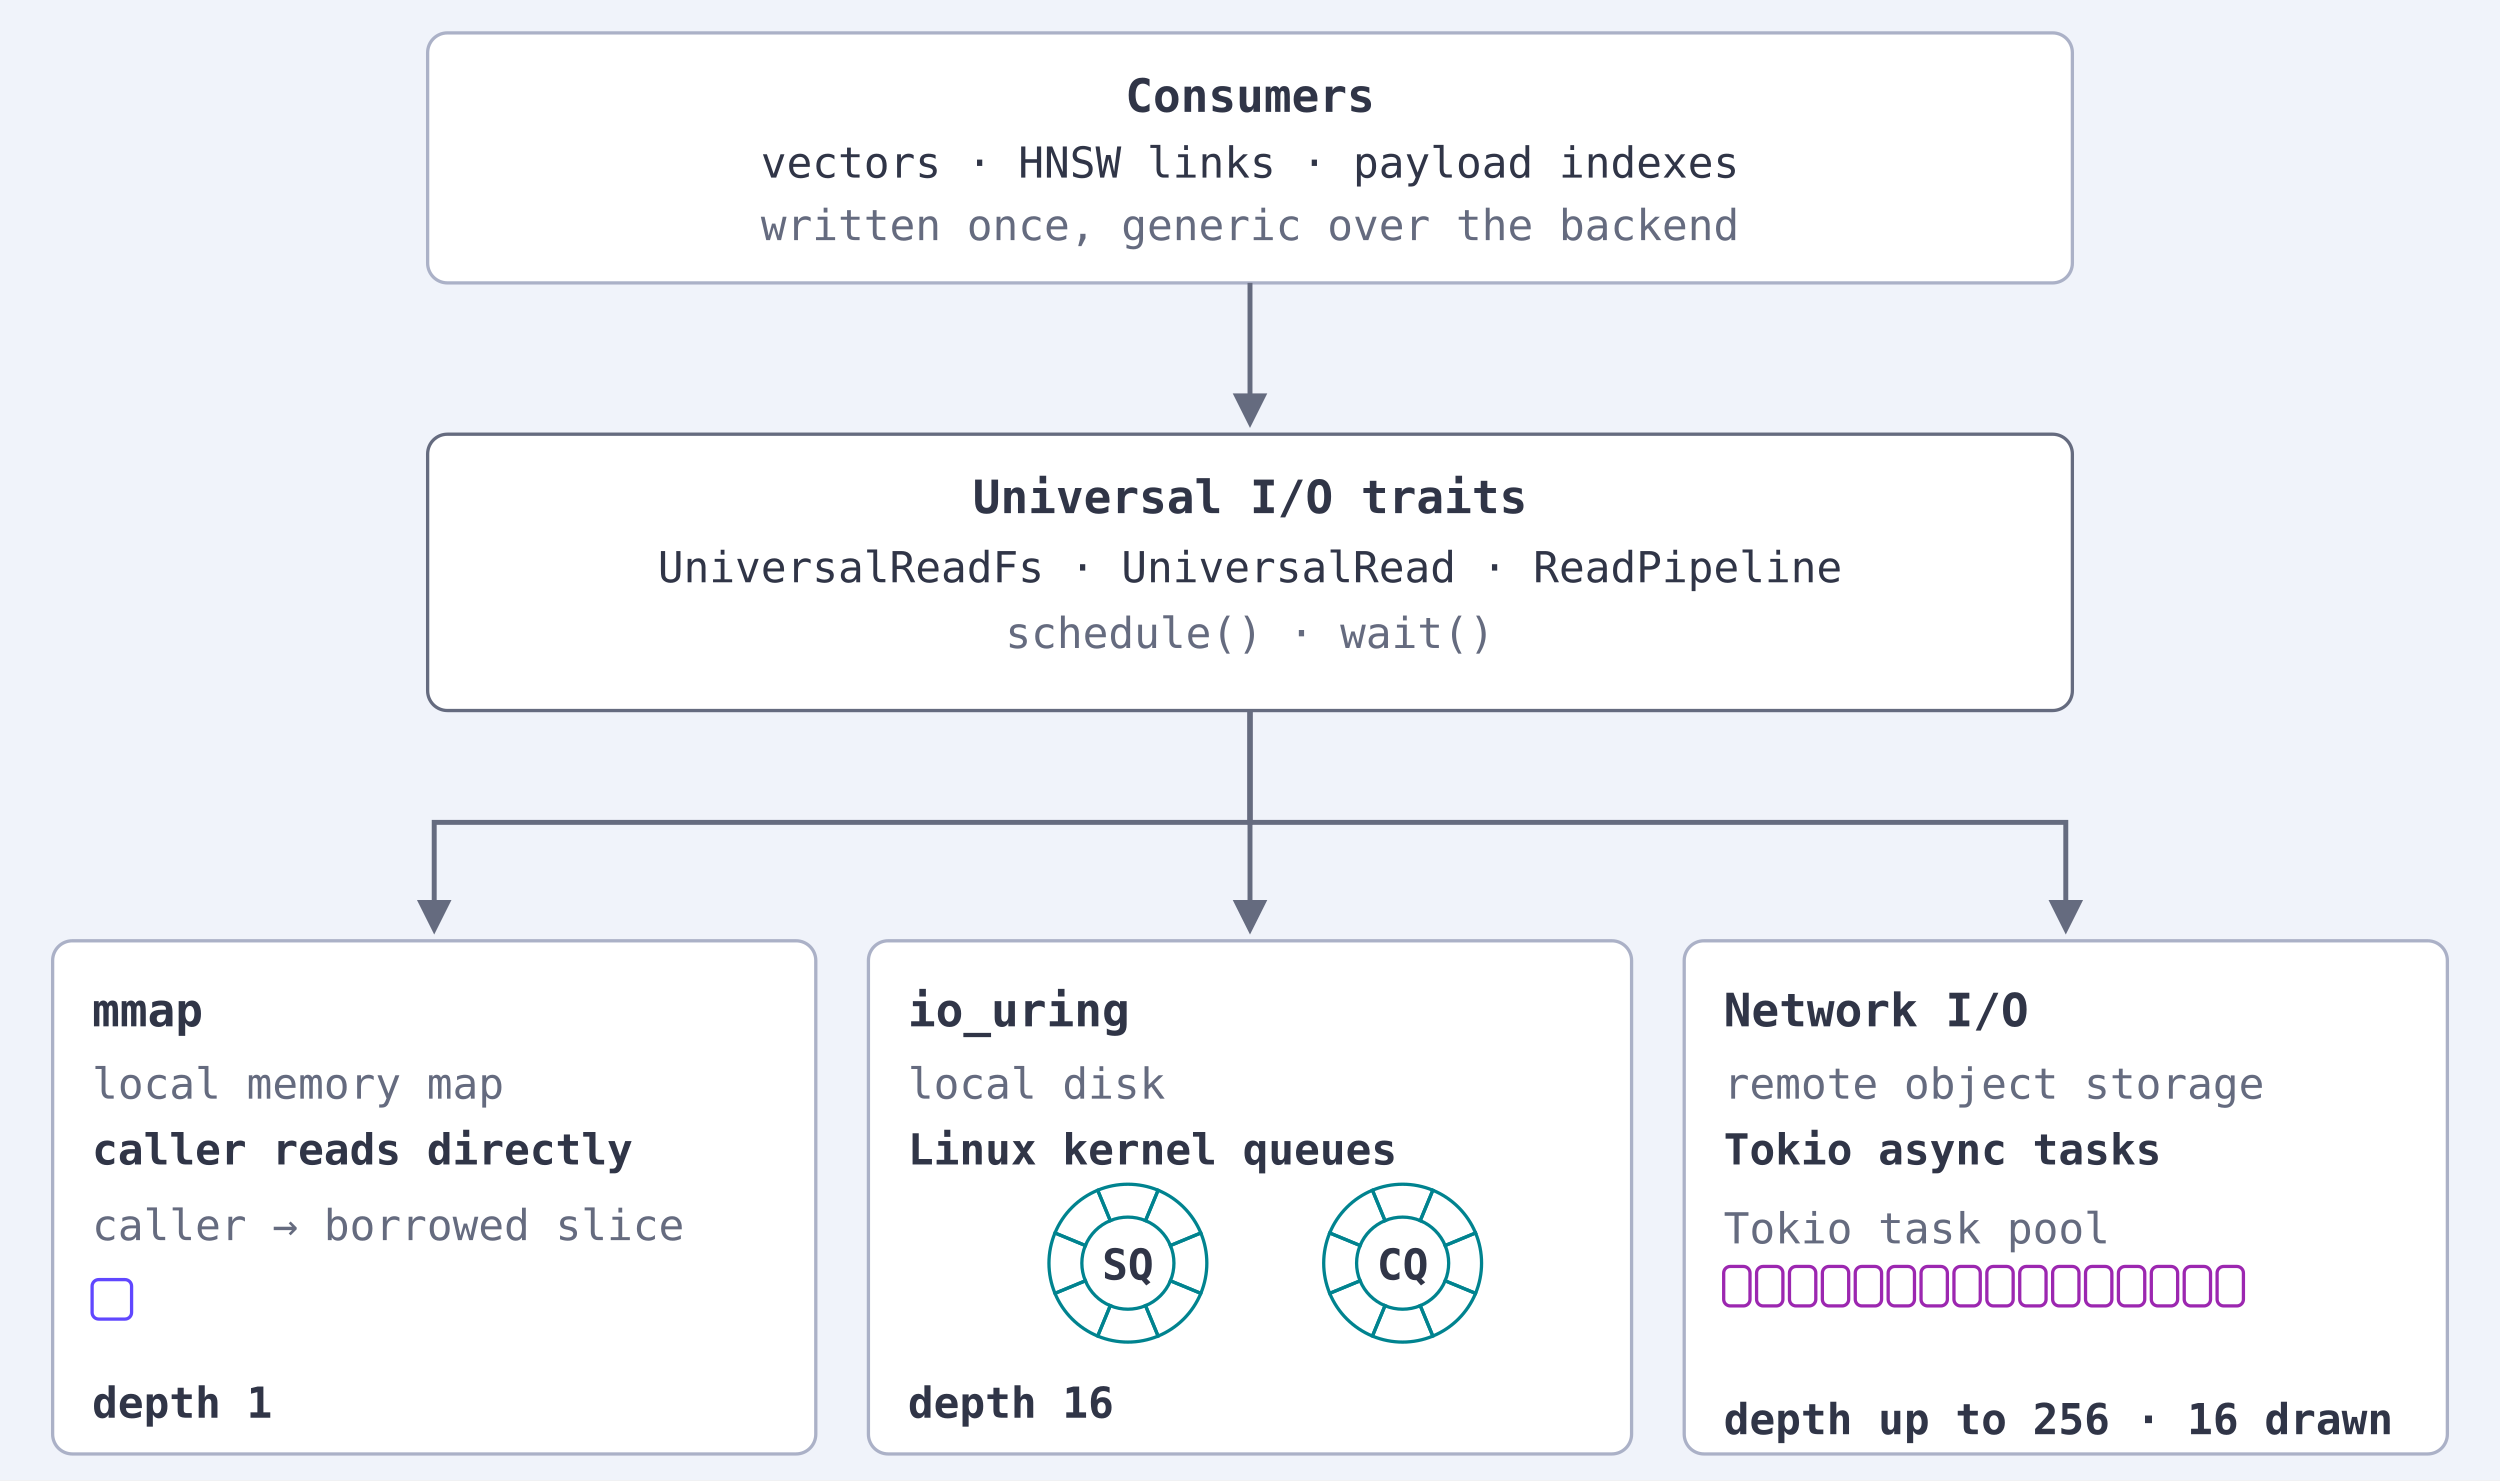
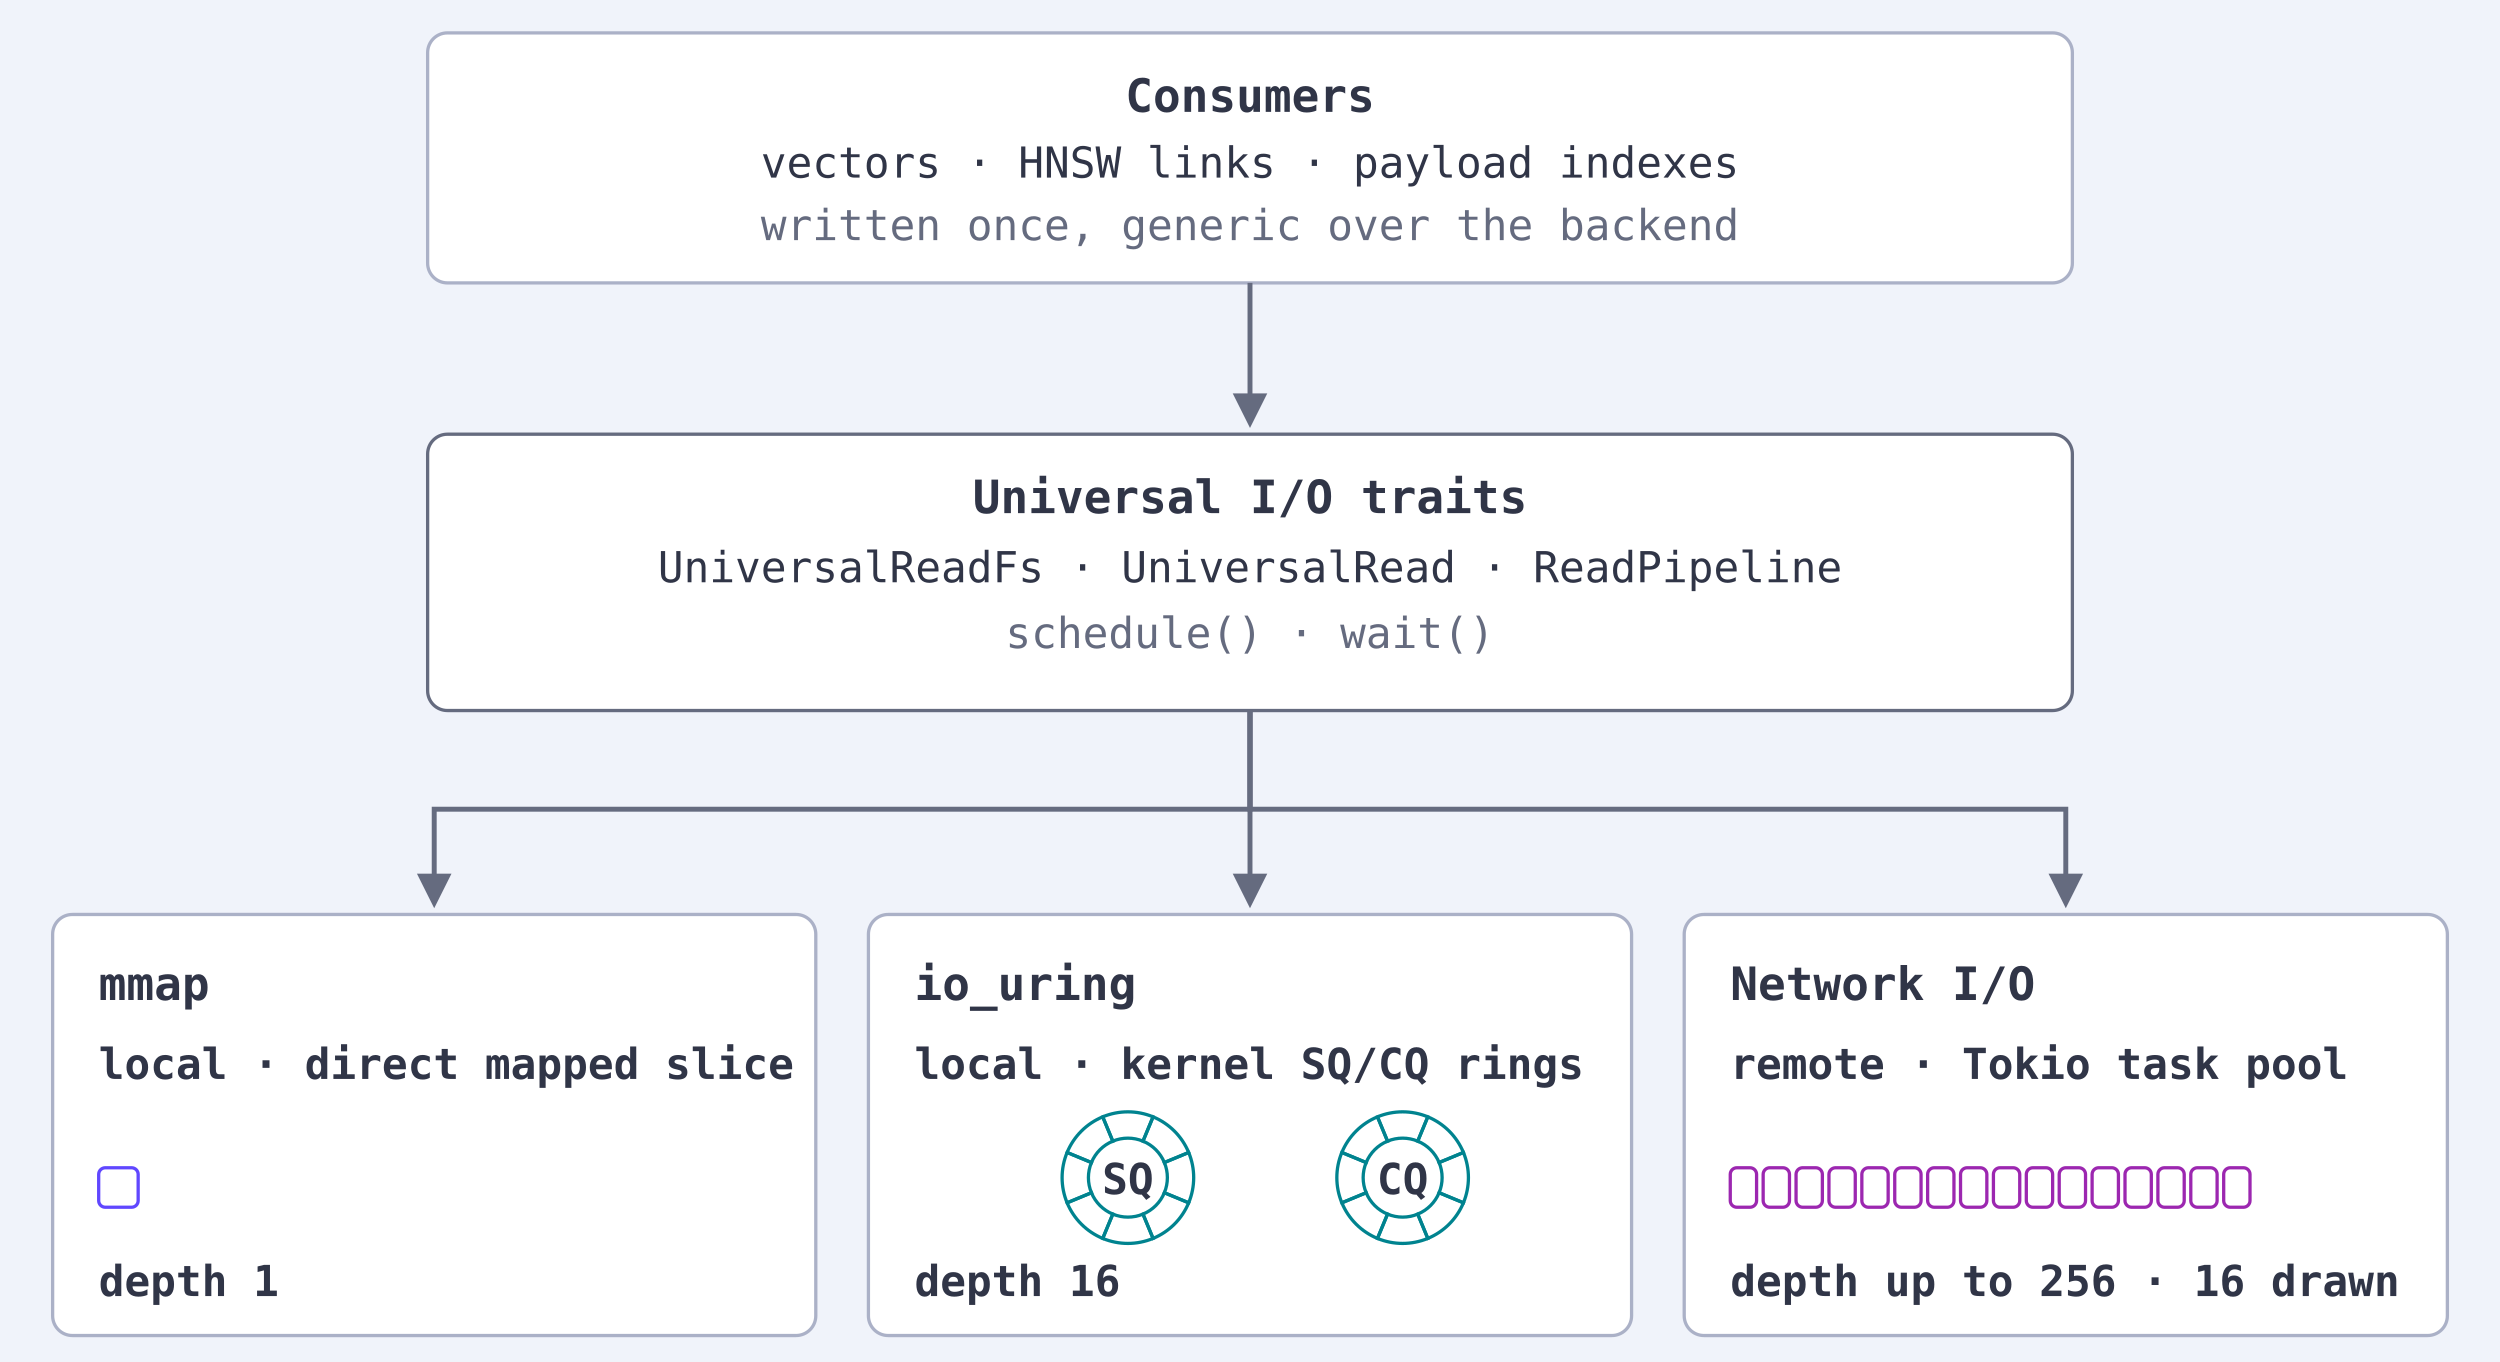
- <svg xmlns="http://www.w3.org/2000/svg" viewBox="0 0 760 450" role="img" aria-labelledby="t d" font-family="'Geist Mono',ui-monospace,SFMono-Regular,Menlo,Consolas,monospace">
+ <svg xmlns="http://www.w3.org/2000/svg" viewBox="0 0 760 414" role="img" aria-labelledby="t d" font-family="'Geist Mono',ui-monospace,SFMono-Regular,Menlo,Consolas,monospace">
  <defs>
    <marker id="ah" viewBox="0 0 10 10" refX="8" refY="5" markerWidth="7" markerHeight="7" orient="auto">
      <path d="M0 0L10 5L0 10z" fill="#656b7f" />
    </marker>
  </defs>
-   <rect width="760" height="450" fill="#f0f3fa" />
+   <rect width="760" height="414" fill="#f0f3fa" />
  <rect x="130" y="10" width="500" height="76" rx="6" fill="#fff" stroke="#abb1c7" />
  <text x="380" y="34" font-size="14" fill="#303547" text-anchor="middle" font-weight="600">Consumers</text>
  <text x="380" y="54" font-size="13" fill="#303547" text-anchor="middle">vectors · HNSW links · payload indexes</text>
  <text x="380" y="73" font-size="13" fill="#656b7f" text-anchor="middle">written once, generic over the backend</text>
  <rect x="130" y="132" width="500" height="84" rx="6" fill="#fff" stroke="#656b7f" />
  <text x="380" y="156" font-size="14" fill="#303547" text-anchor="middle" font-weight="600">Universal I/O traits</text>
  <text x="380" y="177" font-size="13" fill="#303547" text-anchor="middle">UniversalReadFs · UniversalRead · ReadPipeline</text>
  <text x="380" y="197" font-size="13" fill="#656b7f" text-anchor="middle">schedule() · wait()</text>
  <path d="M380 86V128" fill="none" stroke="#656b7f" stroke-width="1.5" marker-end="url(#ah)" />
-   <path d="M380 216V250H132V282" fill="none" stroke="#656b7f" stroke-width="1.5" marker-end="url(#ah)" />
-   <path d="M380 216V282" fill="none" stroke="#656b7f" stroke-width="1.5" marker-end="url(#ah)" />
-   <path d="M380 216V250H628V282" fill="none" stroke="#656b7f" stroke-width="1.5" marker-end="url(#ah)" />
-   <rect x="16" y="286" width="232" height="156" rx="6" fill="#fff" stroke="#abb1c7" />
-   <text x="28" y="312" font-size="14" fill="#303547" font-weight="600">mmap</text>
-   <text x="28" y="334" font-size="13" fill="#656b7f">local memory map</text>
-   <text x="28" y="354" font-size="13" fill="#303547" font-weight="600">caller reads directly</text>
-   <text x="28" y="377" font-size="13" fill="#656b7f">caller → borrowed slice</text>
-   <rect x="28" y="389" width="12" height="12" rx="2" fill="none" stroke="#6047ff" />
-   <text x="28" y="431" font-size="13" fill="#303547" font-weight="600">depth 1</text>
-   <rect x="264" y="286" width="232" height="156" rx="6" fill="#fff" stroke="#abb1c7" />
-   <text x="276" y="312" font-size="14" fill="#303547" font-weight="600">io_uring</text>
-   <text x="276" y="334" font-size="13" fill="#656b7f">local disk</text>
-   <text x="276" y="354" font-size="13" fill="#303547" font-weight="600">Linux kernel queues</text>
+   <path d="M380 216V246H132V274" fill="none" stroke="#656b7f" stroke-width="1.5" marker-end="url(#ah)" />
+   <path d="M380 216V274" fill="none" stroke="#656b7f" stroke-width="1.5" marker-end="url(#ah)" />
+   <path d="M380 216V246H628V274" fill="none" stroke="#656b7f" stroke-width="1.5" marker-end="url(#ah)" />
+   <rect x="16" y="278" width="232" height="128" rx="6" fill="#fff" stroke="#abb1c7" />
+   <text x="30" y="304" font-size="14" fill="#303547" font-weight="600">mmap</text>
+   <text x="30" y="328" font-size="13" fill="#303547" font-weight="600">local · direct mapped slice</text>
+   <rect x="30" y="355" width="12" height="12" rx="2" fill="none" stroke="#6047ff" />
+   <text x="30" y="394" font-size="13" fill="#303547" font-weight="600">depth 1</text>
+   <rect x="264" y="278" width="232" height="128" rx="6" fill="#fff" stroke="#abb1c7" />
+   <text x="278" y="304" font-size="14" fill="#303547" font-weight="600">io_uring</text>
+   <text x="278" y="328" font-size="13" fill="#303547" font-weight="600">local · kernel SQ/CQ rings</text>
  <g fill="none" stroke="#00838f">
-     <path d="M333.70 361.83 A24 24 0 0 1 352.06 361.83 L348.24 371.07 A14 14 0 0 0 337.52 371.07 Z" />
-     <path d="M352.06 361.83 A24 24 0 0 1 365.05 374.82 L355.81 378.64 A14 14 0 0 0 348.24 371.07 Z" />
-     <path d="M365.05 374.82 A24 24 0 0 1 365.05 393.18 L355.81 389.36 A14 14 0 0 0 355.81 378.64 Z" />
-     <path d="M365.05 393.18 A24 24 0 0 1 352.06 406.17 L348.24 396.93 A14 14 0 0 0 355.81 389.36 Z" />
-     <path d="M352.06 406.17 A24 24 0 0 1 333.70 406.17 L337.52 396.93 A14 14 0 0 0 348.24 396.93 Z" />
-     <path d="M333.70 406.17 A24 24 0 0 1 320.71 393.18 L329.95 389.36 A14 14 0 0 0 337.52 396.93 Z" />
-     <path d="M320.71 393.18 A24 24 0 0 1 320.71 374.82 L329.95 378.64 A14 14 0 0 0 329.95 389.36 Z" />
-     <path d="M320.71 374.82 A24 24 0 0 1 333.70 361.83 L337.52 371.07 A14 14 0 0 0 329.95 378.64 Z" />
-     <path d="M417.22 361.83 A24 24 0 0 1 435.58 361.83 L431.76 371.07 A14 14 0 0 0 421.04 371.07 Z" />
-     <path d="M435.58 361.83 A24 24 0 0 1 448.57 374.82 L439.33 378.64 A14 14 0 0 0 431.76 371.07 Z" />
-     <path d="M448.57 374.82 A24 24 0 0 1 448.57 393.18 L439.33 389.36 A14 14 0 0 0 439.33 378.64 Z" />
-     <path d="M448.57 393.18 A24 24 0 0 1 435.58 406.17 L431.76 396.93 A14 14 0 0 0 439.33 389.36 Z" />
-     <path d="M435.58 406.17 A24 24 0 0 1 417.22 406.17 L421.04 396.93 A14 14 0 0 0 431.76 396.93 Z" />
-     <path d="M417.22 406.17 A24 24 0 0 1 404.23 393.18 L413.47 389.36 A14 14 0 0 0 421.04 396.93 Z" />
-     <path d="M404.23 393.18 A24 24 0 0 1 404.23 374.82 L413.47 378.64 A14 14 0 0 0 413.47 389.36 Z" />
-     <path d="M404.23 374.82 A24 24 0 0 1 417.22 361.83 L421.04 371.07 A14 14 0 0 0 413.47 378.64 Z" />
+     <path d="M335.23 339.52 A20 20 0 0 1 350.53 339.52 L347.47 346.91 A12 12 0 0 0 338.29 346.91 Z" />
+     <path d="M350.53 339.52 A20 20 0 0 1 361.36 350.35 L353.97 353.41 A12 12 0 0 0 347.47 346.91 Z" />
+     <path d="M361.36 350.35 A20 20 0 0 1 361.36 365.65 L353.97 362.59 A12 12 0 0 0 353.97 353.41 Z" />
+     <path d="M361.36 365.65 A20 20 0 0 1 350.53 376.48 L347.47 369.09 A12 12 0 0 0 353.97 362.59 Z" />
+     <path d="M350.53 376.48 A20 20 0 0 1 335.23 376.48 L338.29 369.09 A12 12 0 0 0 347.47 369.09 Z" />
+     <path d="M335.23 376.48 A20 20 0 0 1 324.40 365.65 L331.79 362.59 A12 12 0 0 0 338.29 369.09 Z" />
+     <path d="M324.40 365.65 A20 20 0 0 1 324.40 350.35 L331.79 353.41 A12 12 0 0 0 331.79 362.59 Z" />
+     <path d="M324.40 350.35 A20 20 0 0 1 335.23 339.52 L338.29 346.91 A12 12 0 0 0 331.79 353.41 Z" />
+     <path d="M418.75 339.52 A20 20 0 0 1 434.05 339.52 L430.99 346.91 A12 12 0 0 0 421.81 346.91 Z" />
+     <path d="M434.05 339.52 A20 20 0 0 1 444.88 350.35 L437.49 353.41 A12 12 0 0 0 430.99 346.91 Z" />
+     <path d="M444.88 350.35 A20 20 0 0 1 444.88 365.65 L437.49 362.59 A12 12 0 0 0 437.49 353.41 Z" />
+     <path d="M444.88 365.65 A20 20 0 0 1 434.05 376.48 L430.99 369.09 A12 12 0 0 0 437.49 362.59 Z" />
+     <path d="M434.05 376.48 A20 20 0 0 1 418.75 376.48 L421.81 369.09 A12 12 0 0 0 430.99 369.09 Z" />
+     <path d="M418.75 376.48 A20 20 0 0 1 407.92 365.65 L415.31 362.59 A12 12 0 0 0 421.81 369.09 Z" />
+     <path d="M407.92 365.65 A20 20 0 0 1 407.92 350.35 L415.31 353.41 A12 12 0 0 0 415.31 362.59 Z" />
+     <path d="M407.92 350.35 A20 20 0 0 1 418.75 339.52 L421.81 346.91 A12 12 0 0 0 415.31 353.41 Z" />
  </g>
-   <text x="342.88" y="389" font-size="13" fill="#303547" text-anchor="middle" font-weight="600">SQ</text>
-   <text x="426.4" y="389" font-size="13" fill="#303547" text-anchor="middle" font-weight="600">CQ</text>
-   <text x="276" y="431" font-size="13" fill="#303547" font-weight="600">depth 16</text>
-   <rect x="512" y="286" width="232" height="156" rx="6" fill="#fff" stroke="#abb1c7" />
-   <text x="524" y="312" font-size="14" fill="#303547" font-weight="600">Network I/O</text>
-   <text x="524" y="334" font-size="13" fill="#656b7f">remote object storage</text>
-   <text x="524" y="354" font-size="13" fill="#303547" font-weight="600">Tokio async tasks</text>
-   <text x="524" y="378" font-size="13" fill="#656b7f">Tokio task pool</text>
+   <text x="342.88" y="363" font-size="13" fill="#303547" text-anchor="middle" font-weight="600">SQ</text>
+   <text x="426.4" y="363" font-size="13" fill="#303547" text-anchor="middle" font-weight="600">CQ</text>
+   <text x="278" y="394" font-size="13" fill="#303547" font-weight="600">depth 16</text>
+   <rect x="512" y="278" width="232" height="128" rx="6" fill="#fff" stroke="#abb1c7" />
+   <text x="526" y="304" font-size="14" fill="#303547" font-weight="600">Network I/O</text>
+   <text x="526" y="328" font-size="13" fill="#303547" font-weight="600">remote · Tokio task pool</text>
  <g fill="none" stroke="#9c27b0">
-     <rect x="524" y="385" width="8" height="12" rx="2" />
-     <rect x="534" y="385" width="8" height="12" rx="2" />
-     <rect x="544" y="385" width="8" height="12" rx="2" />
-     <rect x="554" y="385" width="8" height="12" rx="2" />
-     <rect x="564" y="385" width="8" height="12" rx="2" />
-     <rect x="574" y="385" width="8" height="12" rx="2" />
-     <rect x="584" y="385" width="8" height="12" rx="2" />
-     <rect x="594" y="385" width="8" height="12" rx="2" />
-     <rect x="604" y="385" width="8" height="12" rx="2" />
-     <rect x="614" y="385" width="8" height="12" rx="2" />
-     <rect x="624" y="385" width="8" height="12" rx="2" />
-     <rect x="634" y="385" width="8" height="12" rx="2" />
-     <rect x="644" y="385" width="8" height="12" rx="2" />
-     <rect x="654" y="385" width="8" height="12" rx="2" />
-     <rect x="664" y="385" width="8" height="12" rx="2" />
-     <rect x="674" y="385" width="8" height="12" rx="2" />
+     <rect x="526" y="355" width="8" height="12" rx="2" />
+     <rect x="536" y="355" width="8" height="12" rx="2" />
+     <rect x="546" y="355" width="8" height="12" rx="2" />
+     <rect x="556" y="355" width="8" height="12" rx="2" />
+     <rect x="566" y="355" width="8" height="12" rx="2" />
+     <rect x="576" y="355" width="8" height="12" rx="2" />
+     <rect x="586" y="355" width="8" height="12" rx="2" />
+     <rect x="596" y="355" width="8" height="12" rx="2" />
+     <rect x="606" y="355" width="8" height="12" rx="2" />
+     <rect x="616" y="355" width="8" height="12" rx="2" />
+     <rect x="626" y="355" width="8" height="12" rx="2" />
+     <rect x="636" y="355" width="8" height="12" rx="2" />
+     <rect x="646" y="355" width="8" height="12" rx="2" />
+     <rect x="656" y="355" width="8" height="12" rx="2" />
+     <rect x="666" y="355" width="8" height="12" rx="2" />
+     <rect x="676" y="355" width="8" height="12" rx="2" />
  </g>
-   <text x="524" y="436" font-size="13" fill="#303547" font-weight="600">depth up to 256 · 16 drawn</text>
+   <text x="526" y="394" font-size="13" fill="#303547" font-weight="600">depth up to 256 · 16 drawn</text>
</svg>
